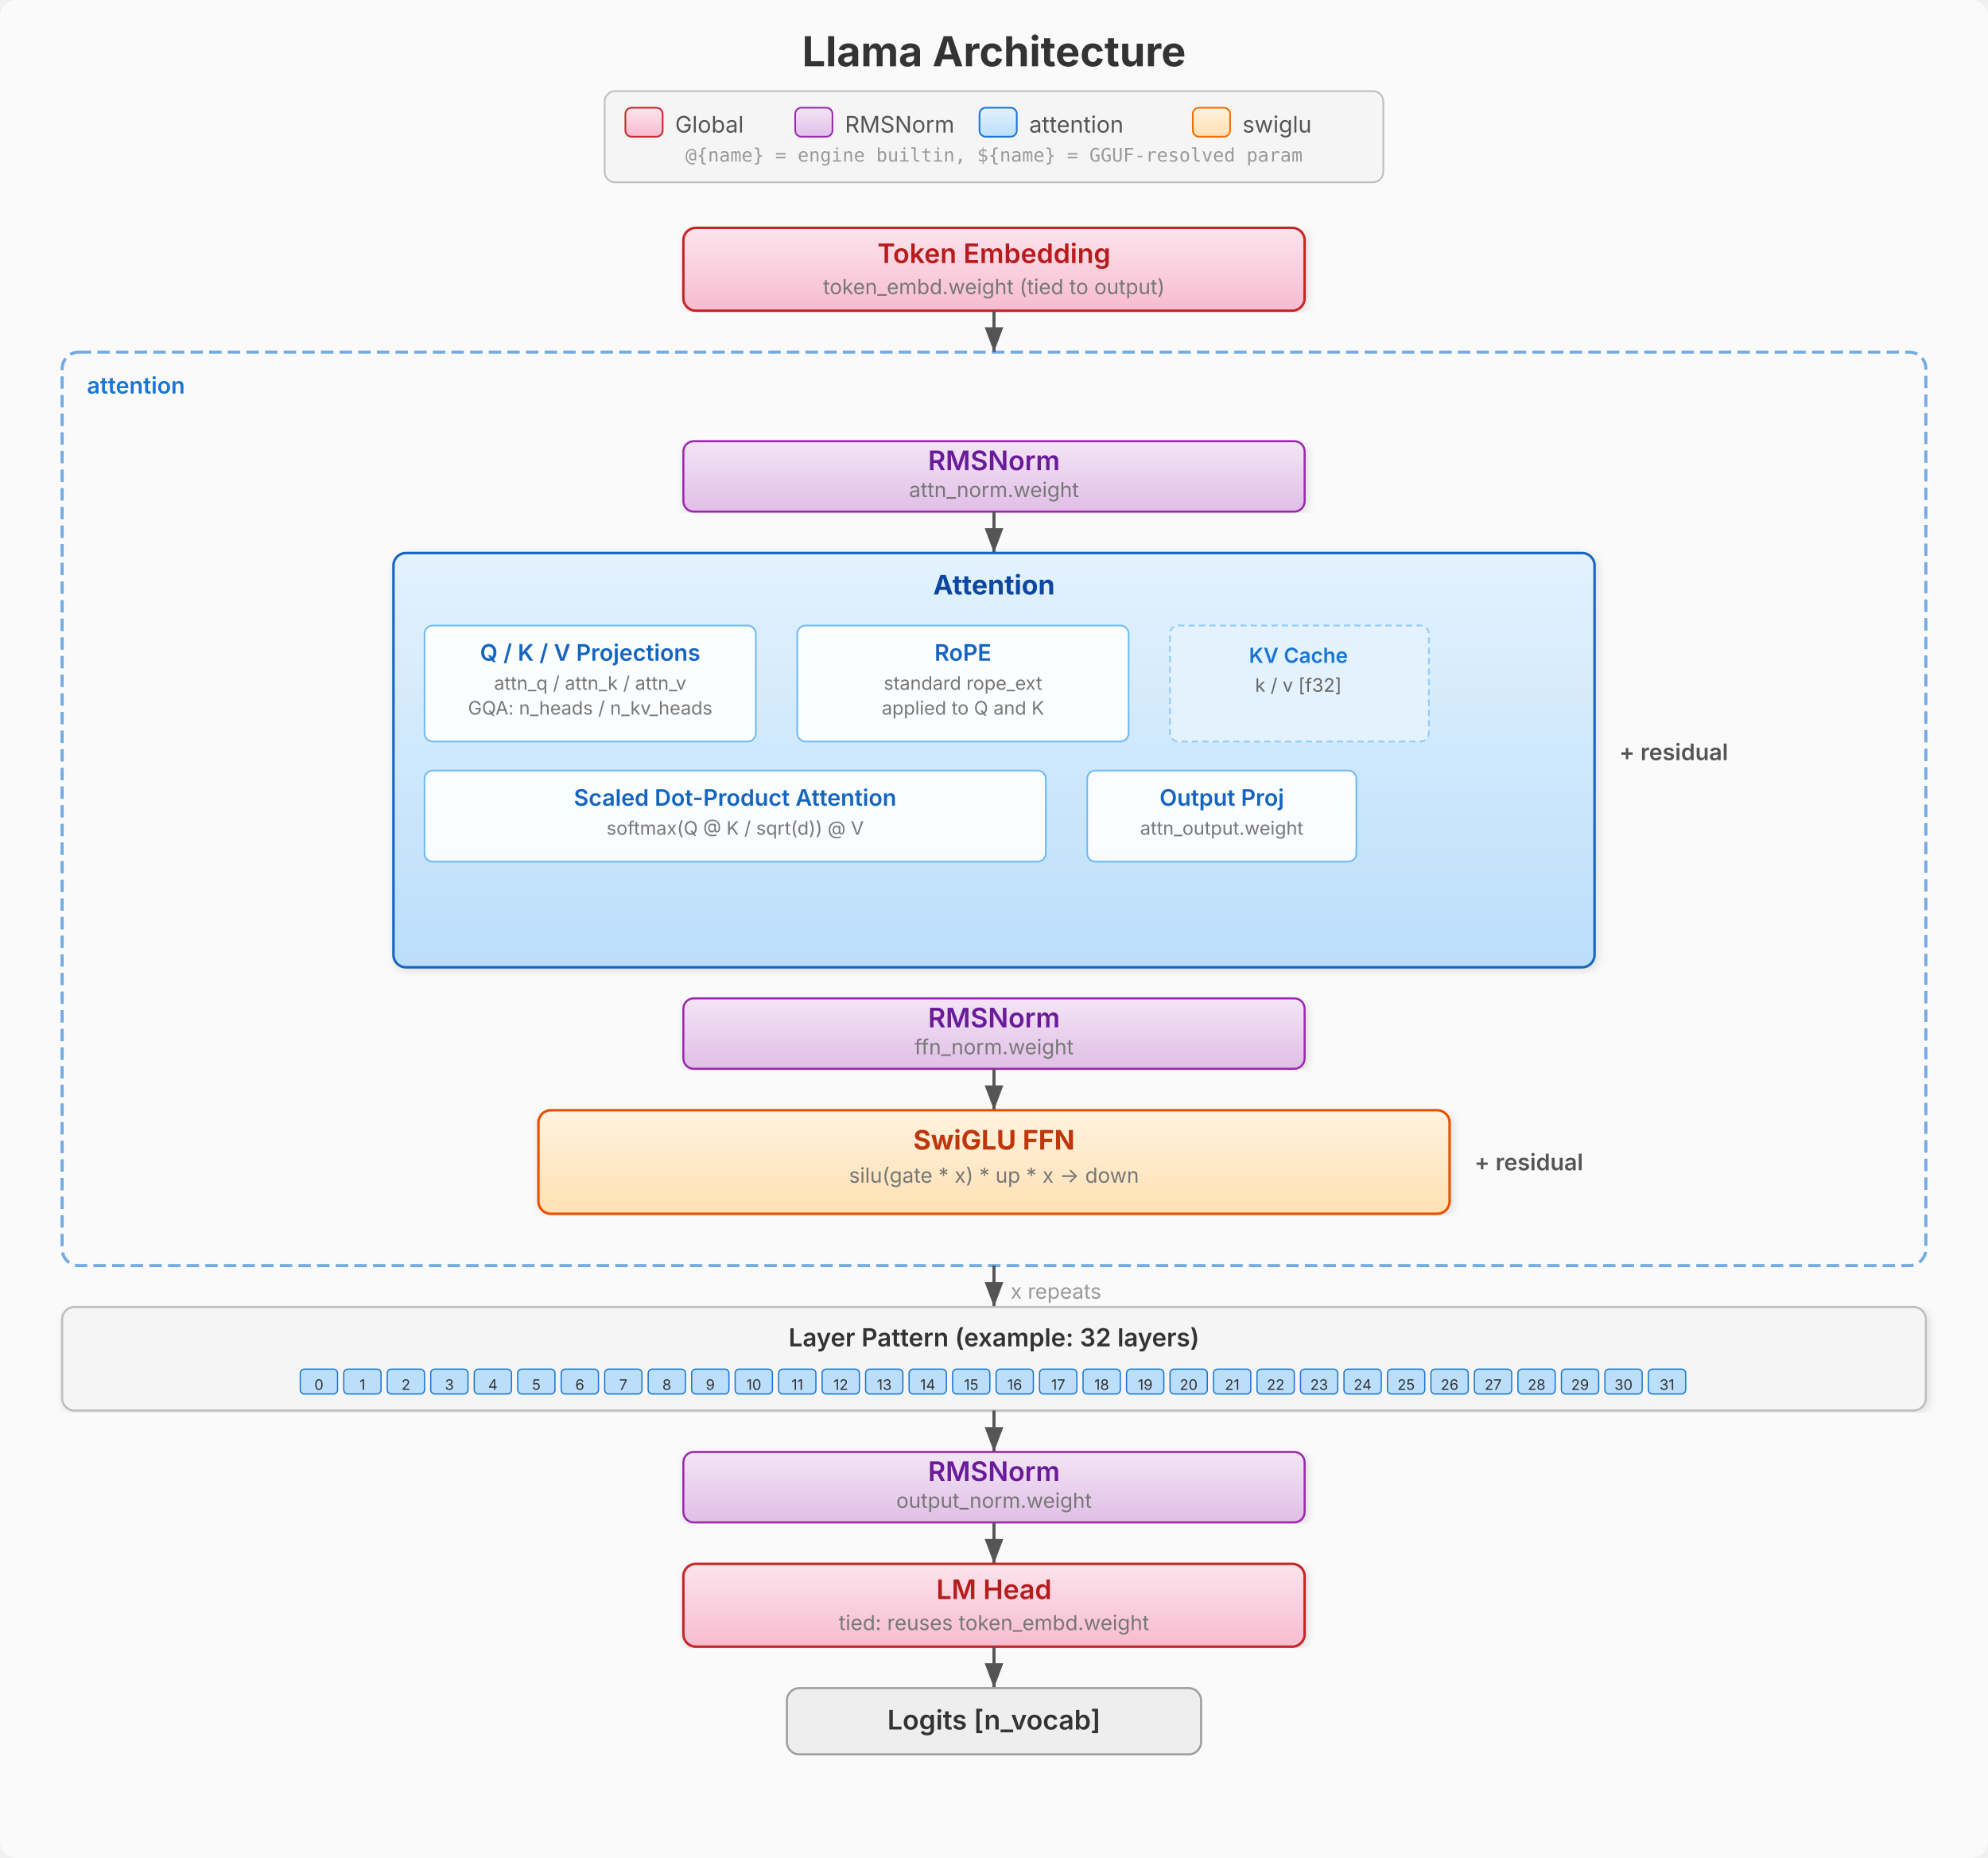
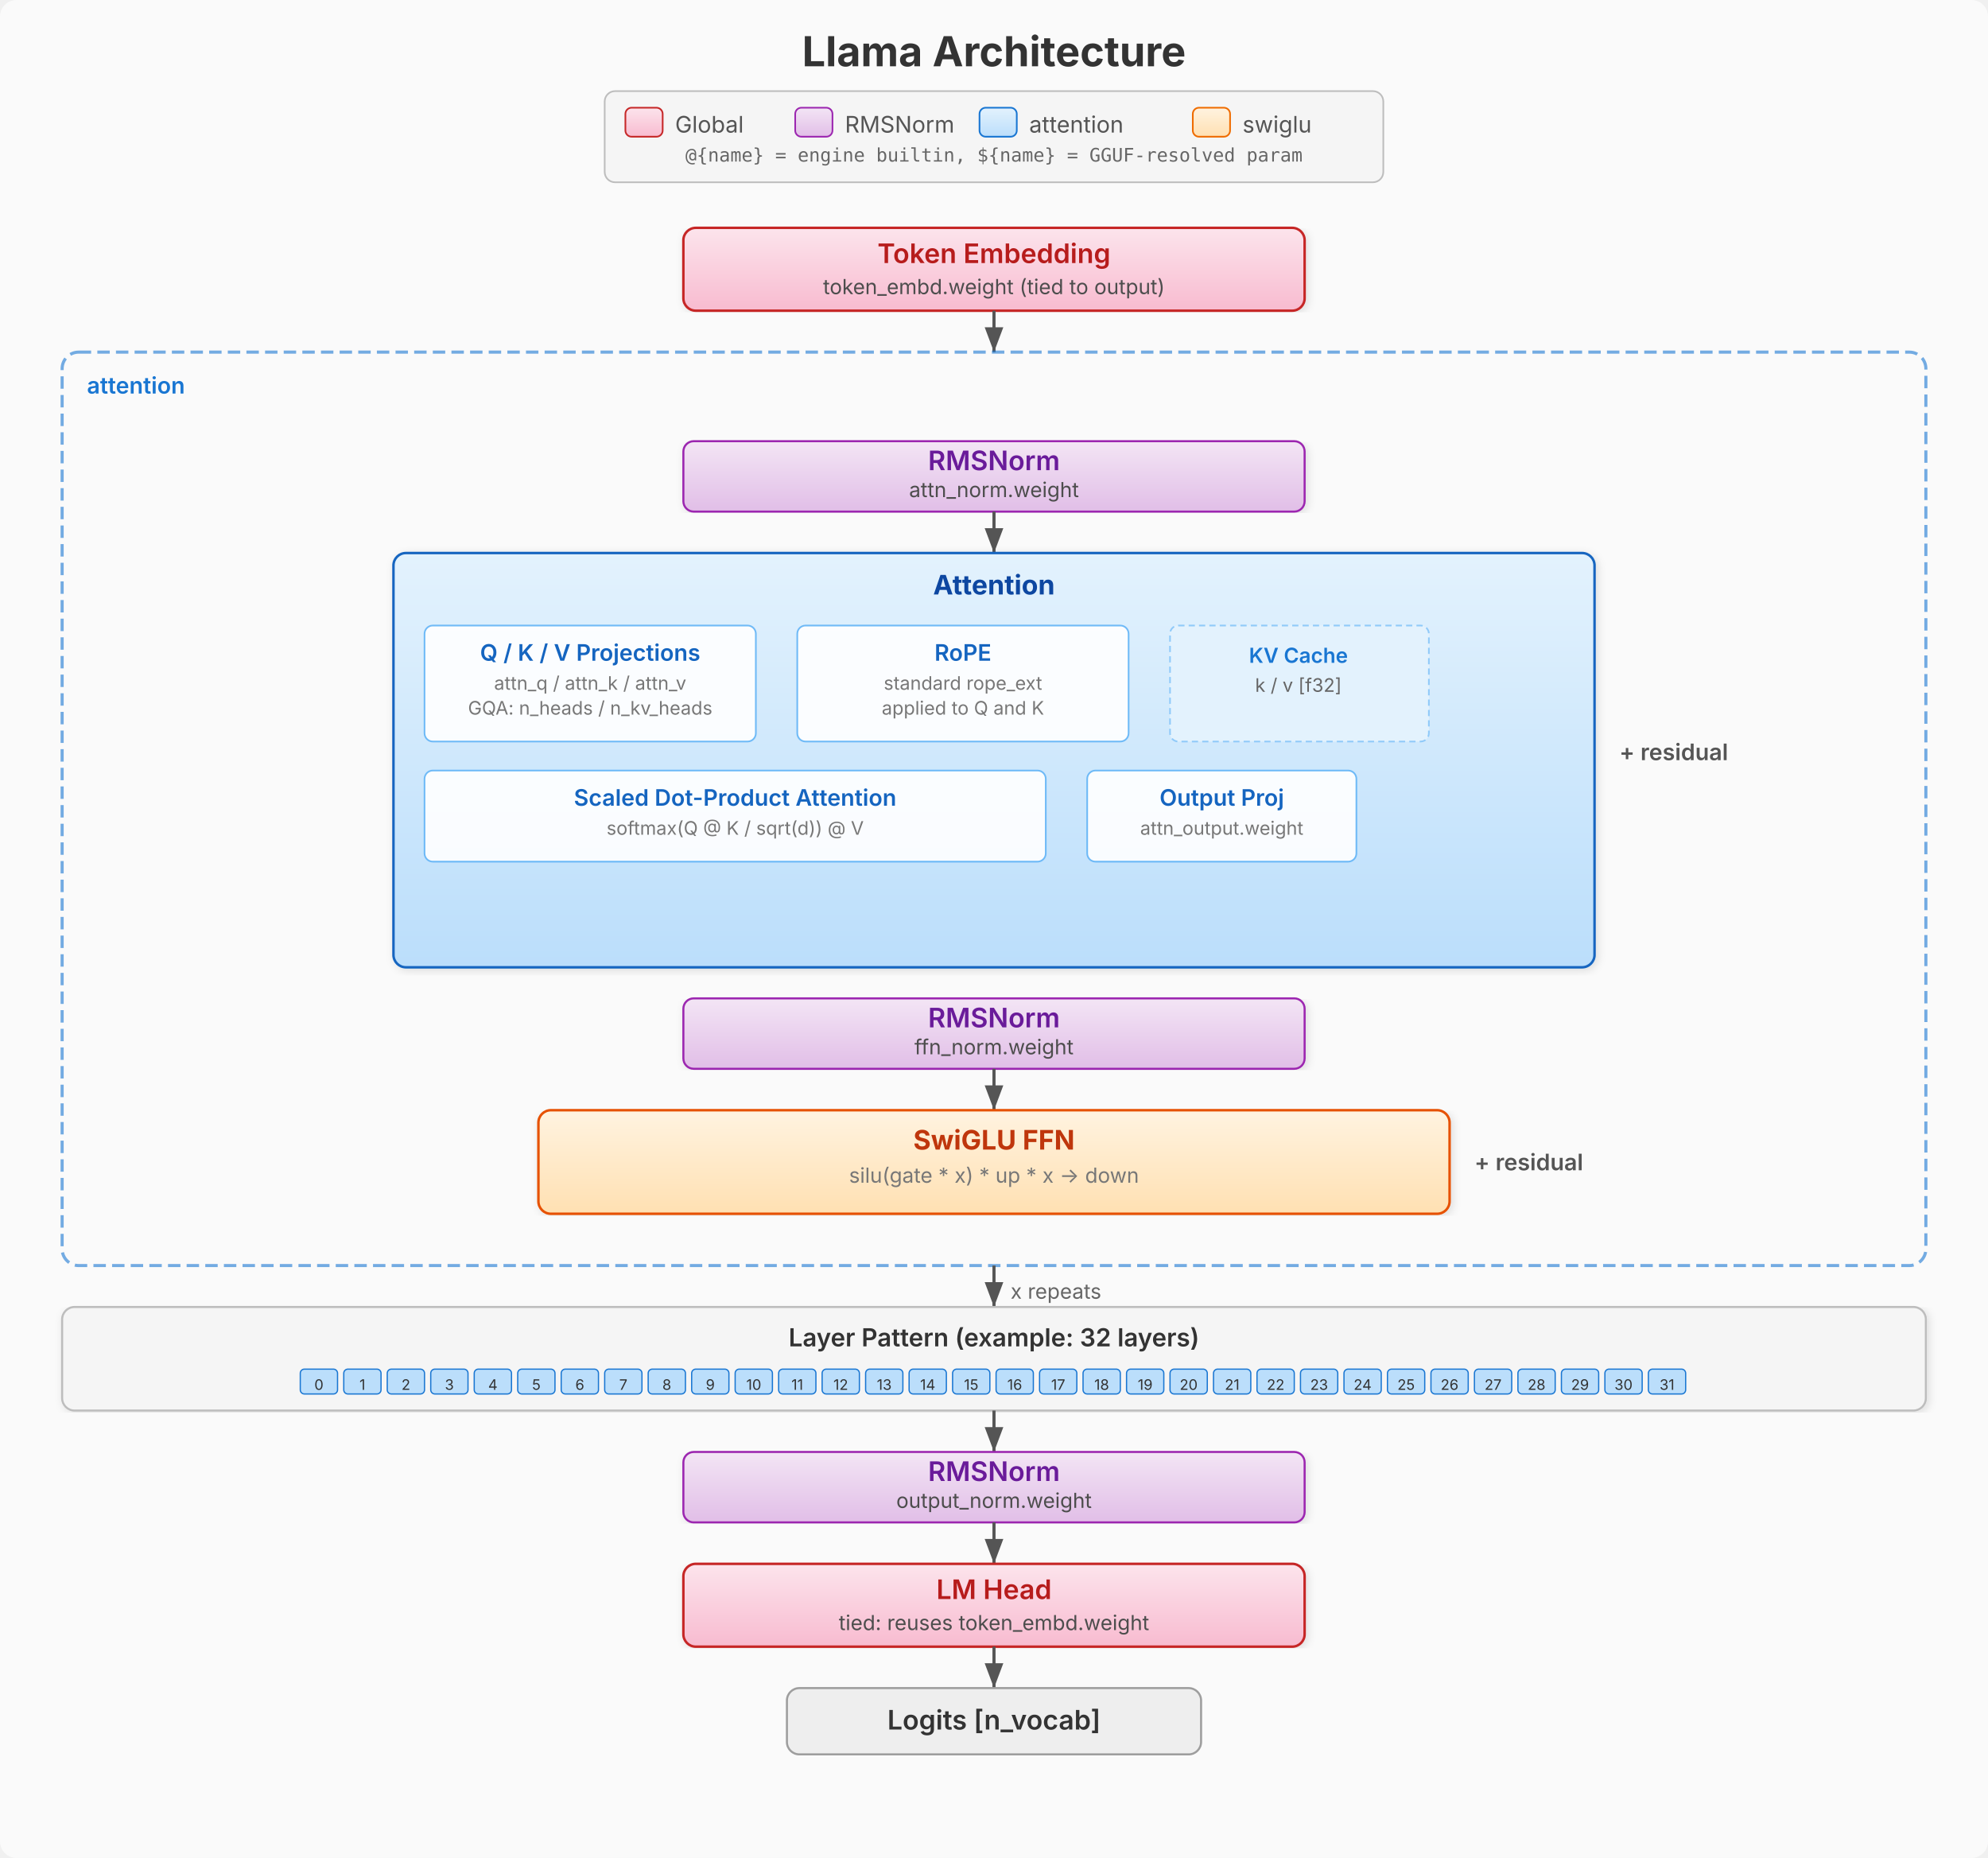
<svg xmlns="http://www.w3.org/2000/svg" viewBox="0 0 960 897" font-family="system-ui, -apple-system, sans-serif" font-size="13">
  <rect width="960" height="897" fill="#fafafa" rx="8" />
  <defs>
    <linearGradient id="recurrent" x1="0" y1="0" x2="0" y2="1">
      <stop offset="0%" stop-color="#e8f5e9" />
      <stop offset="100%" stop-color="#c8e6c9" />
    </linearGradient>
    <linearGradient id="full_attention" x1="0" y1="0" x2="0" y2="1">
      <stop offset="0%" stop-color="#e3f2fd" />
      <stop offset="100%" stop-color="#bbdefb" />
    </linearGradient>
    <linearGradient id="swa" x1="0" y1="0" x2="0" y2="1">
      <stop offset="0%" stop-color="#e8f5e9" />
      <stop offset="100%" stop-color="#c8e6c9" />
    </linearGradient>
    <linearGradient id="ffn" x1="0" y1="0" x2="0" y2="1">
      <stop offset="0%" stop-color="#fff3e0" />
      <stop offset="100%" stop-color="#ffe0b2" />
    </linearGradient>
    <linearGradient id="norm" x1="0" y1="0" x2="0" y2="1">
      <stop offset="0%" stop-color="#f3e5f5" />
      <stop offset="100%" stop-color="#e1bee7" />
    </linearGradient>
    <linearGradient id="global" x1="0" y1="0" x2="0" y2="1">
      <stop offset="0%" stop-color="#fce4ec" />
      <stop offset="100%" stop-color="#f8bbd0" />
    </linearGradient>
  </defs>
  <defs>
    <marker id="arrow" markerWidth="8" markerHeight="6" refX="8" refY="3" orient="auto">
      <path d="M0,0 L8,3 L0,6" fill="#555555" />
    </marker>
    <filter id="shadow" x="-2%" y="-2%" width="104%" height="104%">
      <feDropShadow dx="1" dy="1" stdDeviation="2" flood-opacity="0.12" />
    </filter>
  </defs>
  <defs>
    <g id="block_attention">
      <g>
        <rect width="580" height="200" rx="6" fill="url(#full_attention)" stroke="#1565c0" stroke-width="1.2" filter="url(#shadow)" />
        <text x="290" y="20" text-anchor="middle" font-weight="700" font-size="13" fill="#0d47a1">Attention</text>
        <g transform="translate(15, 35)">
          <rect width="160" height="56" rx="4" fill="#fff" stroke="#64b5f6" stroke-width="0.8" opacity="0.9" />
          <text x="80" y="17" text-anchor="middle" font-size="11" font-weight="600" fill="#1565c0">Q / K / V Projections</text>
          <text x="80" y="31" text-anchor="middle" font-size="9" fill="#777">attn_q / attn_k / attn_v</text>
          <text x="80" y="43" text-anchor="middle" font-size="9" fill="#777">GQA: n_heads / n_kv_heads</text>
        </g>
        <g transform="translate(195, 35)">
          <rect width="160" height="56" rx="4" fill="#fff" stroke="#64b5f6" stroke-width="0.8" opacity="0.9" />
          <text x="80" y="17" text-anchor="middle" font-size="11" font-weight="600" fill="#1565c0">RoPE</text>
          <text x="80" y="31" text-anchor="middle" font-size="9" fill="#777">standard rope_ext</text>
          <text x="80" y="43" text-anchor="middle" font-size="9" fill="#777">applied to Q and K</text>
        </g>
        <g transform="translate(15, 105)">
          <rect width="300" height="44" rx="4" fill="#fff" stroke="#64b5f6" stroke-width="0.8" opacity="0.9" />
          <text x="150" y="17" text-anchor="middle" font-size="11" font-weight="600" fill="#1565c0">Scaled Dot-Product Attention</text>
          <text x="150" y="31" text-anchor="middle" font-size="9" fill="#777">softmax(Q @ K / sqrt(d)) @ V</text>
        </g>
        <g transform="translate(335, 105)">
          <rect width="130" height="44" rx="4" fill="#fff" stroke="#64b5f6" stroke-width="0.8" opacity="0.9" />
          <text x="65" y="17" text-anchor="middle" font-size="11" font-weight="600" fill="#1565c0">Output Proj</text>
          <text x="65" y="31" text-anchor="middle" font-size="9" fill="#777">attn_output.weight</text>
        </g>
        <g transform="translate(375, 35)">
          <rect width="125" height="56" rx="4" fill="#e3f2fd" stroke="#90caf9" stroke-width="0.8" stroke-dasharray="3,2" />
          <text x="62" y="18" text-anchor="middle" font-size="10" font-weight="600" fill="#1976d2">KV Cache</text>
          <text x="62" y="32" text-anchor="middle" font-size="9" fill="#666">k / v [f32]</text>
        </g>
      </g>
    </g>
    <g id="block_swiglu">
      <g>
        <rect width="440" height="50" rx="6" fill="url(#ffn)" stroke="#e65100" stroke-width="1.2" filter="url(#shadow)" />
        <text x="220" y="19" text-anchor="middle" font-weight="700" font-size="13" fill="#bf360c">SwiGLU FFN</text>
        <text x="220" y="35" text-anchor="middle" font-size="10" fill="#777">silu(gate * x) * up * x -&gt; down</text>
      </g>
    </g>
  </defs>
  <text x="480" y="32" text-anchor="middle" font-size="20" font-weight="bold" fill="#333333">Llama Architecture</text>
  <rect x="292" y="44" width="376" height="44" rx="5" fill="#f5f5f5" stroke="#bdbdbd" stroke-width="0.8" />
  <g transform="translate(302, 52)">
    <rect x="0" width="18" height="14" rx="3" fill="url(#global)" stroke="#C62828" stroke-width="0.8" />
    <text x="24" y="12" font-size="11" fill="#555555">Global</text>
    <rect x="82" width="18" height="14" rx="3" fill="url(#norm)" stroke="#9C27B0" stroke-width="0.8" />
    <text x="106" y="12" font-size="11" fill="#555555">RMSNorm</text>
    <rect x="171" width="18" height="14" rx="3" fill="url(#full_attention)" stroke="#1976D2" stroke-width="0.8" />
    <text x="195" y="12" font-size="11" fill="#555555">attention</text>
    <rect x="274" width="18" height="14" rx="3" fill="url(#ffn)" stroke="#EF6C00" stroke-width="0.8" />
    <text x="298" y="12" font-size="11" fill="#555555">swiglu</text>
  </g>
-   <text x="480" y="78" text-anchor="middle" font-size="9" fill="#999999" font-family="monospace">@{name} = engine builtin, ${name} = GGUF-resolved param</text>
+   <text x="480" y="78" text-anchor="middle" font-size="9" fill="#666666" font-family="monospace">@{name} = engine builtin, ${name} = GGUF-resolved param</text>
  <g transform="translate(330, 110)">
    <rect width="300" height="40" rx="6" fill="url(#global)" stroke="#C62828" stroke-width="1.2" filter="url(#shadow)" />
    <text x="150" y="17" text-anchor="middle" font-weight="600" fill="#b71c1c">Token Embedding</text>
-     <text x="150" y="32" text-anchor="middle" font-size="10" fill="#777777">token_embd.weight (tied to output)</text>
+     <text x="150" y="32" text-anchor="middle" font-size="10" fill="#4d4d4d">token_embd.weight (tied to output)</text>
  </g>
  <line x1="480" y1="150" x2="480" y2="170" stroke="#555555" stroke-width="1.5" marker-end="url(#arrow)" />
  <rect x="30" y="170" width="900" height="441" rx="8" fill="none" stroke="#1976D2" stroke-width="1.5" stroke-dasharray="6,3" opacity="0.6" />
  <text x="42" y="190" font-size="11" font-weight="600" fill="#1976D2">attention</text>
  <g transform="translate(330, 213)">
    <rect width="300" height="34" rx="5" fill="url(#norm)" stroke="#9C27B0" stroke-width="1" filter="url(#shadow)" />
    <text x="150" y="14" text-anchor="middle" font-weight="600" fill="#6a1b9a">RMSNorm</text>
-     <text x="150" y="27" text-anchor="middle" font-size="10" fill="#777777">attn_norm.weight</text>
+     <text x="150" y="27" text-anchor="middle" font-size="10" fill="#4d4d4d">attn_norm.weight</text>
  </g>
  <line x1="480" y1="247" x2="480" y2="267" stroke="#555555" stroke-width="1.5" marker-end="url(#arrow)" />
  <use href="#block_attention" transform="translate(190, 267)" />
  <text x="782" y="367" font-size="11" fill="#555555" font-weight="600">+ residual</text>
  <g transform="translate(330, 482)">
    <rect width="300" height="34" rx="5" fill="url(#norm)" stroke="#9C27B0" stroke-width="1" filter="url(#shadow)" />
    <text x="150" y="14" text-anchor="middle" font-weight="600" fill="#6a1b9a">RMSNorm</text>
-     <text x="150" y="27" text-anchor="middle" font-size="10" fill="#777777">ffn_norm.weight</text>
+     <text x="150" y="27" text-anchor="middle" font-size="10" fill="#4d4d4d">ffn_norm.weight</text>
  </g>
  <line x1="480" y1="516" x2="480" y2="536" stroke="#555555" stroke-width="1.5" marker-end="url(#arrow)" />
  <use href="#block_swiglu" transform="translate(260, 536)" />
  <text x="712" y="565" font-size="11" fill="#555555" font-weight="600">+ residual</text>
  <line x1="480" y1="611" x2="480" y2="631" stroke="#555555" stroke-width="1.5" marker-end="url(#arrow)" />
-   <text x="488" y="627" font-size="10" fill="#999999">x repeats</text>
+   <text x="488" y="627" font-size="10" fill="#666666">x repeats</text>
  <g transform="translate(30, 631)">
    <rect width="900" height="50" rx="6" fill="#f5f5f5" stroke="#bdbdbd" stroke-width="1" filter="url(#shadow)" />
    <text x="450" y="19" text-anchor="middle" font-size="12" font-weight="600" fill="#333333">Layer Pattern (example: 32 layers)</text>
    <g transform="translate(115, 30)">
      <rect x="0" width="18" height="12" rx="2" fill="#bbdefb" stroke="#1976D2" stroke-width="0.6" />
      <text x="9" y="10" text-anchor="middle" font-size="7" fill="#333333">0</text>
      <rect x="21" width="18" height="12" rx="2" fill="#bbdefb" stroke="#1976D2" stroke-width="0.6" />
      <text x="30" y="10" text-anchor="middle" font-size="7" fill="#333333">1</text>
      <rect x="42" width="18" height="12" rx="2" fill="#bbdefb" stroke="#1976D2" stroke-width="0.6" />
      <text x="51" y="10" text-anchor="middle" font-size="7" fill="#333333">2</text>
      <rect x="63" width="18" height="12" rx="2" fill="#bbdefb" stroke="#1976D2" stroke-width="0.6" />
      <text x="72" y="10" text-anchor="middle" font-size="7" fill="#333333">3</text>
      <rect x="84" width="18" height="12" rx="2" fill="#bbdefb" stroke="#1976D2" stroke-width="0.6" />
      <text x="93" y="10" text-anchor="middle" font-size="7" fill="#333333">4</text>
      <rect x="105" width="18" height="12" rx="2" fill="#bbdefb" stroke="#1976D2" stroke-width="0.6" />
      <text x="114" y="10" text-anchor="middle" font-size="7" fill="#333333">5</text>
      <rect x="126" width="18" height="12" rx="2" fill="#bbdefb" stroke="#1976D2" stroke-width="0.6" />
      <text x="135" y="10" text-anchor="middle" font-size="7" fill="#333333">6</text>
      <rect x="147" width="18" height="12" rx="2" fill="#bbdefb" stroke="#1976D2" stroke-width="0.6" />
      <text x="156" y="10" text-anchor="middle" font-size="7" fill="#333333">7</text>
      <rect x="168" width="18" height="12" rx="2" fill="#bbdefb" stroke="#1976D2" stroke-width="0.6" />
      <text x="177" y="10" text-anchor="middle" font-size="7" fill="#333333">8</text>
      <rect x="189" width="18" height="12" rx="2" fill="#bbdefb" stroke="#1976D2" stroke-width="0.6" />
      <text x="198" y="10" text-anchor="middle" font-size="7" fill="#333333">9</text>
      <rect x="210" width="18" height="12" rx="2" fill="#bbdefb" stroke="#1976D2" stroke-width="0.6" />
      <text x="219" y="10" text-anchor="middle" font-size="7" fill="#333333">10</text>
      <rect x="231" width="18" height="12" rx="2" fill="#bbdefb" stroke="#1976D2" stroke-width="0.6" />
      <text x="240" y="10" text-anchor="middle" font-size="7" fill="#333333">11</text>
      <rect x="252" width="18" height="12" rx="2" fill="#bbdefb" stroke="#1976D2" stroke-width="0.6" />
      <text x="261" y="10" text-anchor="middle" font-size="7" fill="#333333">12</text>
      <rect x="273" width="18" height="12" rx="2" fill="#bbdefb" stroke="#1976D2" stroke-width="0.6" />
      <text x="282" y="10" text-anchor="middle" font-size="7" fill="#333333">13</text>
      <rect x="294" width="18" height="12" rx="2" fill="#bbdefb" stroke="#1976D2" stroke-width="0.6" />
      <text x="303" y="10" text-anchor="middle" font-size="7" fill="#333333">14</text>
      <rect x="315" width="18" height="12" rx="2" fill="#bbdefb" stroke="#1976D2" stroke-width="0.6" />
      <text x="324" y="10" text-anchor="middle" font-size="7" fill="#333333">15</text>
      <rect x="336" width="18" height="12" rx="2" fill="#bbdefb" stroke="#1976D2" stroke-width="0.6" />
      <text x="345" y="10" text-anchor="middle" font-size="7" fill="#333333">16</text>
      <rect x="357" width="18" height="12" rx="2" fill="#bbdefb" stroke="#1976D2" stroke-width="0.6" />
      <text x="366" y="10" text-anchor="middle" font-size="7" fill="#333333">17</text>
      <rect x="378" width="18" height="12" rx="2" fill="#bbdefb" stroke="#1976D2" stroke-width="0.6" />
      <text x="387" y="10" text-anchor="middle" font-size="7" fill="#333333">18</text>
      <rect x="399" width="18" height="12" rx="2" fill="#bbdefb" stroke="#1976D2" stroke-width="0.6" />
      <text x="408" y="10" text-anchor="middle" font-size="7" fill="#333333">19</text>
      <rect x="420" width="18" height="12" rx="2" fill="#bbdefb" stroke="#1976D2" stroke-width="0.6" />
      <text x="429" y="10" text-anchor="middle" font-size="7" fill="#333333">20</text>
      <rect x="441" width="18" height="12" rx="2" fill="#bbdefb" stroke="#1976D2" stroke-width="0.6" />
      <text x="450" y="10" text-anchor="middle" font-size="7" fill="#333333">21</text>
      <rect x="462" width="18" height="12" rx="2" fill="#bbdefb" stroke="#1976D2" stroke-width="0.6" />
      <text x="471" y="10" text-anchor="middle" font-size="7" fill="#333333">22</text>
      <rect x="483" width="18" height="12" rx="2" fill="#bbdefb" stroke="#1976D2" stroke-width="0.6" />
      <text x="492" y="10" text-anchor="middle" font-size="7" fill="#333333">23</text>
      <rect x="504" width="18" height="12" rx="2" fill="#bbdefb" stroke="#1976D2" stroke-width="0.6" />
      <text x="513" y="10" text-anchor="middle" font-size="7" fill="#333333">24</text>
      <rect x="525" width="18" height="12" rx="2" fill="#bbdefb" stroke="#1976D2" stroke-width="0.6" />
      <text x="534" y="10" text-anchor="middle" font-size="7" fill="#333333">25</text>
      <rect x="546" width="18" height="12" rx="2" fill="#bbdefb" stroke="#1976D2" stroke-width="0.6" />
      <text x="555" y="10" text-anchor="middle" font-size="7" fill="#333333">26</text>
      <rect x="567" width="18" height="12" rx="2" fill="#bbdefb" stroke="#1976D2" stroke-width="0.6" />
      <text x="576" y="10" text-anchor="middle" font-size="7" fill="#333333">27</text>
      <rect x="588" width="18" height="12" rx="2" fill="#bbdefb" stroke="#1976D2" stroke-width="0.6" />
      <text x="597" y="10" text-anchor="middle" font-size="7" fill="#333333">28</text>
      <rect x="609" width="18" height="12" rx="2" fill="#bbdefb" stroke="#1976D2" stroke-width="0.6" />
      <text x="618" y="10" text-anchor="middle" font-size="7" fill="#333333">29</text>
      <rect x="630" width="18" height="12" rx="2" fill="#bbdefb" stroke="#1976D2" stroke-width="0.6" />
      <text x="639" y="10" text-anchor="middle" font-size="7" fill="#333333">30</text>
      <rect x="651" width="18" height="12" rx="2" fill="#bbdefb" stroke="#1976D2" stroke-width="0.6" />
      <text x="660" y="10" text-anchor="middle" font-size="7" fill="#333333">31</text>
    </g>
  </g>
  <line x1="480" y1="681" x2="480" y2="701" stroke="#555555" stroke-width="1.5" marker-end="url(#arrow)" />
  <g transform="translate(330, 701)">
    <rect width="300" height="34" rx="5" fill="url(#norm)" stroke="#9C27B0" stroke-width="1" filter="url(#shadow)" />
    <text x="150" y="14" text-anchor="middle" font-weight="600" fill="#6a1b9a">RMSNorm</text>
-     <text x="150" y="27" text-anchor="middle" font-size="10" fill="#777777">output_norm.weight</text>
+     <text x="150" y="27" text-anchor="middle" font-size="10" fill="#4d4d4d">output_norm.weight</text>
  </g>
  <line x1="480" y1="735" x2="480" y2="755" stroke="#555555" stroke-width="1.5" marker-end="url(#arrow)" />
  <g transform="translate(330, 755)">
    <rect width="300" height="40" rx="6" fill="url(#global)" stroke="#C62828" stroke-width="1.2" filter="url(#shadow)" />
    <text x="150" y="17" text-anchor="middle" font-weight="600" fill="#b71c1c">LM Head</text>
-     <text x="150" y="32" text-anchor="middle" font-size="10" fill="#777777">tied: reuses token_embd.weight</text>
+     <text x="150" y="32" text-anchor="middle" font-size="10" fill="#4d4d4d">tied: reuses token_embd.weight</text>
  </g>
  <line x1="480" y1="795" x2="480" y2="815" stroke="#555555" stroke-width="1.5" marker-end="url(#arrow)" />
  <g transform="translate(380, 815)">
    <rect width="200" height="32" rx="6" fill="#eeeeee" stroke="#9e9e9e" stroke-width="1" />
    <text x="100" y="20" text-anchor="middle" font-weight="600" fill="#333333">Logits [n_vocab]</text>
  </g>
</svg>
